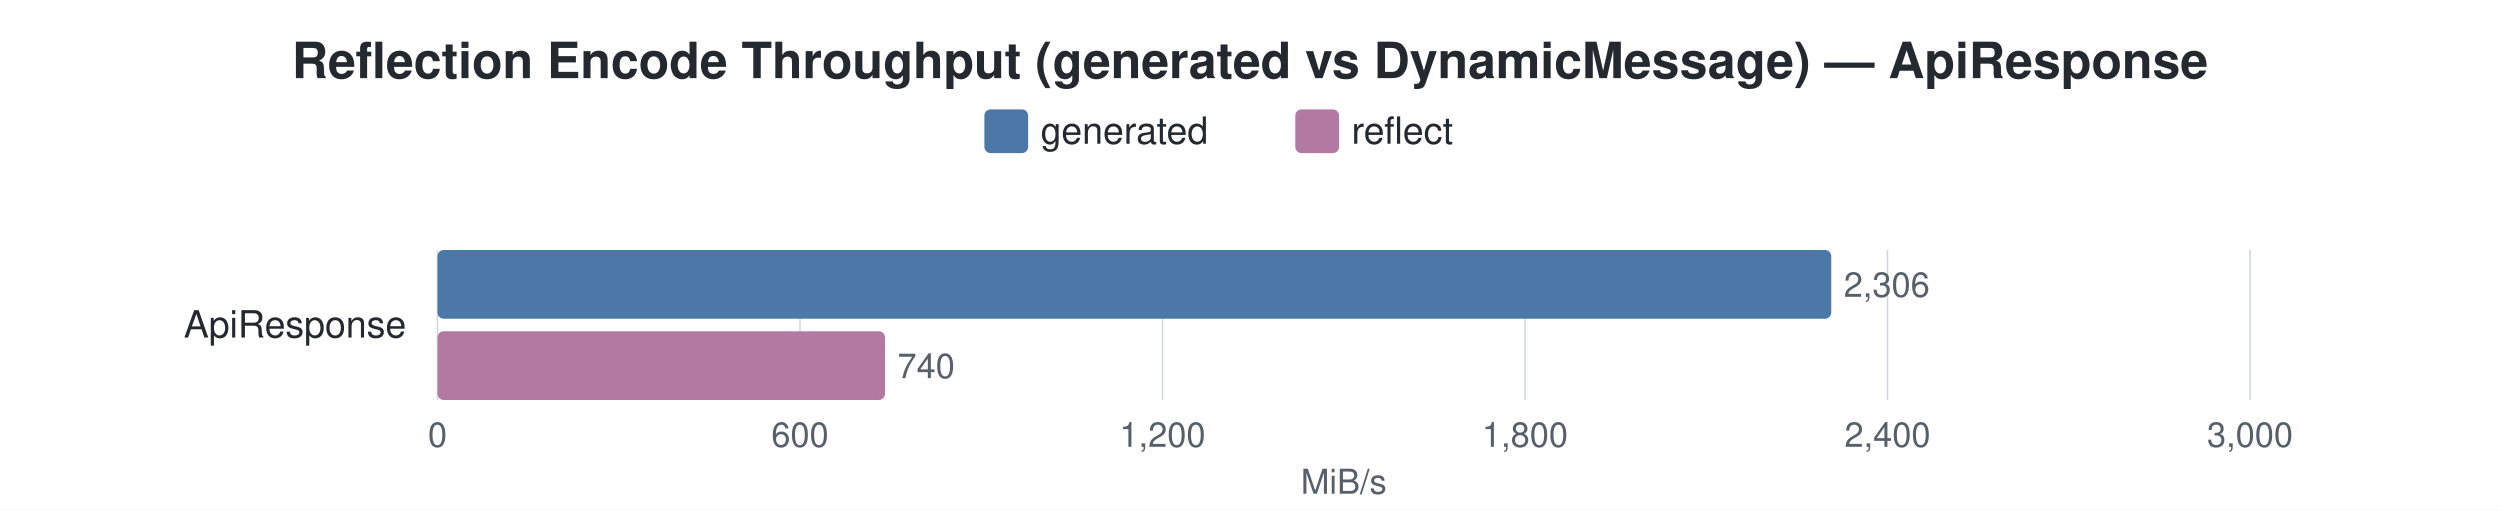
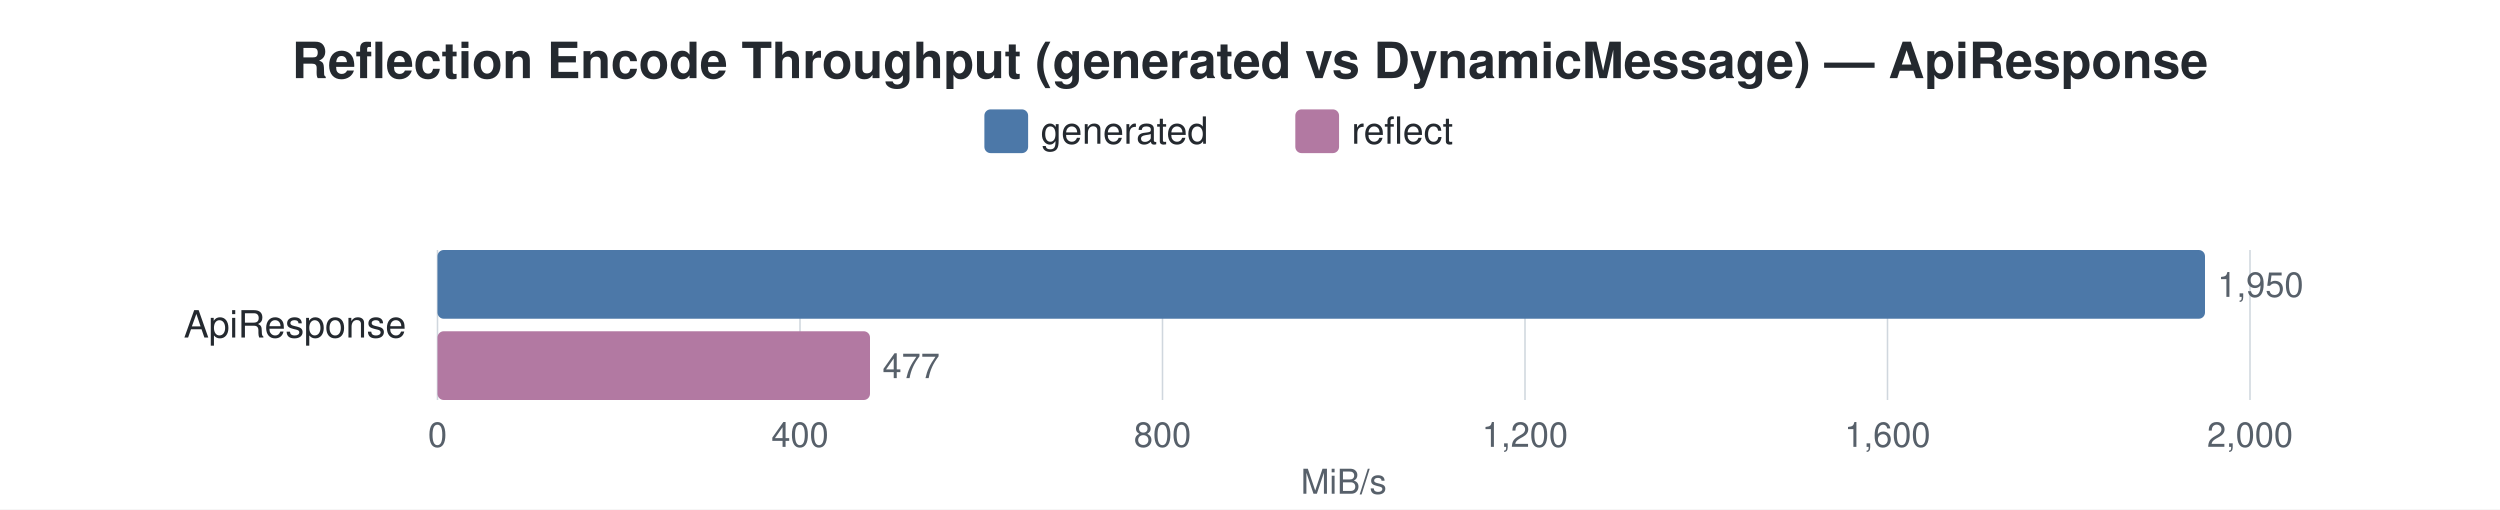
<svg xmlns="http://www.w3.org/2000/svg" width="800" height="163" viewBox="0 0 800 163">
  <style>
    text { font-family: -apple-system, BlinkMacSystemFont, "Segoe UI", Helvetica, Arial, sans-serif; }
    .title { font-size: 16px; font-weight: 600; fill: #24292f; }
    .label { font-size: 12px; fill: #24292f; }
    .value { font-size: 11px; fill: #57606a; }
    .axis-label { font-size: 11px; fill: #57606a; }
    .legend-text { font-size: 12px; fill: #24292f; }
    .grid { stroke: #d0d7de; stroke-width: 0.5; }
  </style>
  <rect width="100%" height="100%" fill="white" />
  <text x="400.0" y="25" text-anchor="middle" class="title">Reflection Encode Throughput (generated vs DynamicMessage) — ApiResponse</text>
  <rect x="315" y="35" width="14" height="14" rx="2" fill="#4C78A8" />
  <text x="333" y="46" class="legend-text">generated</text>
  <rect x="414.5" y="35" width="14" height="14" rx="2" fill="#B279A2" />
  <text x="432.5" y="46" class="legend-text">reflect</text>
  <line x1="140.0" y1="80" x2="140.0" y2="128" class="grid" />
  <text x="140.0" y="143" text-anchor="middle" class="axis-label">0</text>
  <line x1="256.0" y1="80" x2="256.0" y2="128" class="grid" />
-   <text x="256.0" y="143" text-anchor="middle" class="axis-label">600</text>
+   <text x="256.0" y="143" text-anchor="middle" class="axis-label">400</text>
  <line x1="372.0" y1="80" x2="372.0" y2="128" class="grid" />
-   <text x="372.0" y="143" text-anchor="middle" class="axis-label">1,200</text>
+   <text x="372.0" y="143" text-anchor="middle" class="axis-label">800</text>
  <line x1="488.0" y1="80" x2="488.0" y2="128" class="grid" />
-   <text x="488.0" y="143" text-anchor="middle" class="axis-label">1,800</text>
+   <text x="488.0" y="143" text-anchor="middle" class="axis-label">1,200</text>
  <line x1="604.0" y1="80" x2="604.0" y2="128" class="grid" />
-   <text x="604.0" y="143" text-anchor="middle" class="axis-label">2,400</text>
+   <text x="604.0" y="143" text-anchor="middle" class="axis-label">1,600</text>
  <line x1="720.0" y1="80" x2="720.0" y2="128" class="grid" />
-   <text x="720.0" y="143" text-anchor="middle" class="axis-label">3,000</text>
+   <text x="720.0" y="143" text-anchor="middle" class="axis-label">2,000</text>
  <text x="430.0" y="158" text-anchor="middle" class="axis-label">MiB/s</text>
  <text x="130" y="108.0" text-anchor="end" class="label">ApiResponse</text>
-   <rect x="140" y="80.0" width="446.0" height="22" rx="2" fill="#4C78A8" />
-   <text x="590.0" y="95.0" class="value">2,306</text>
-   <rect x="140" y="106.0" width="143.2" height="22" rx="2" fill="#B279A2" />
-   <text x="287.2" y="121.0" class="value">740</text>
+   <rect x="140" y="80.0" width="565.6" height="22" rx="2" fill="#4C78A8" />
+   <text x="709.6" y="95.0" class="value">1,950</text>
+   <rect x="140" y="106.0" width="138.4" height="22" rx="2" fill="#B279A2" />
+   <text x="282.4" y="121.0" class="value">477</text>
</svg>
